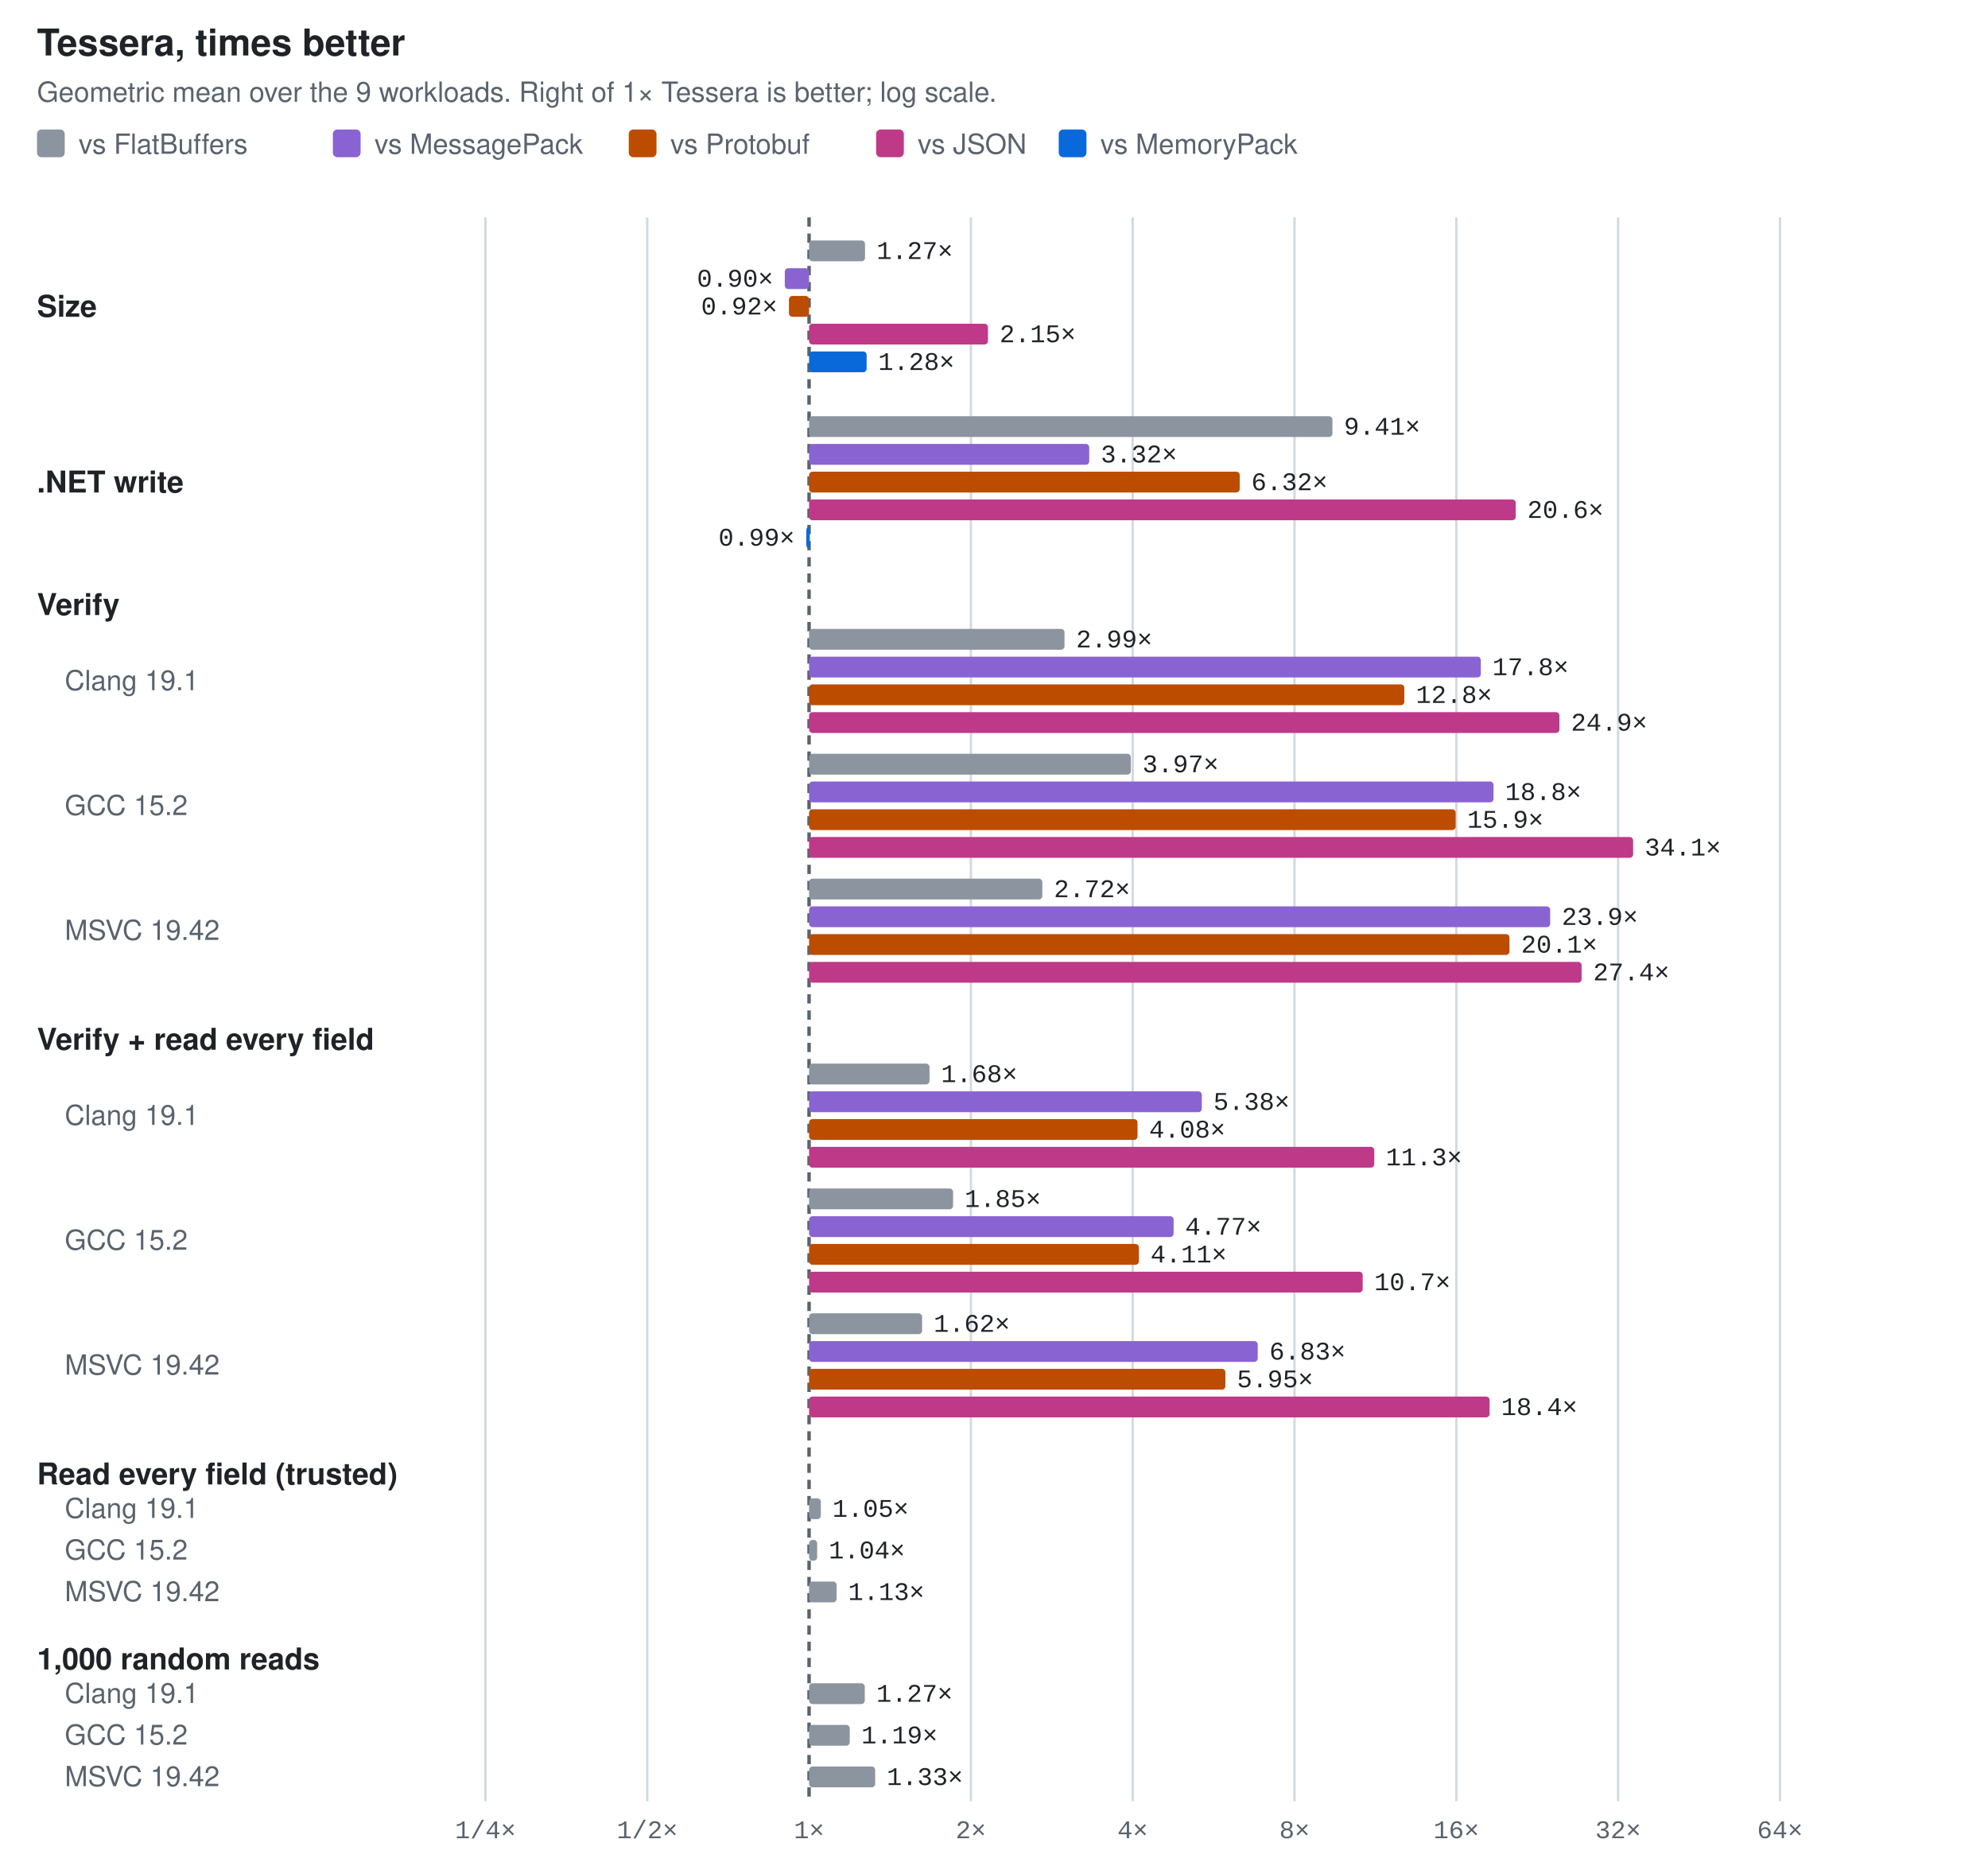
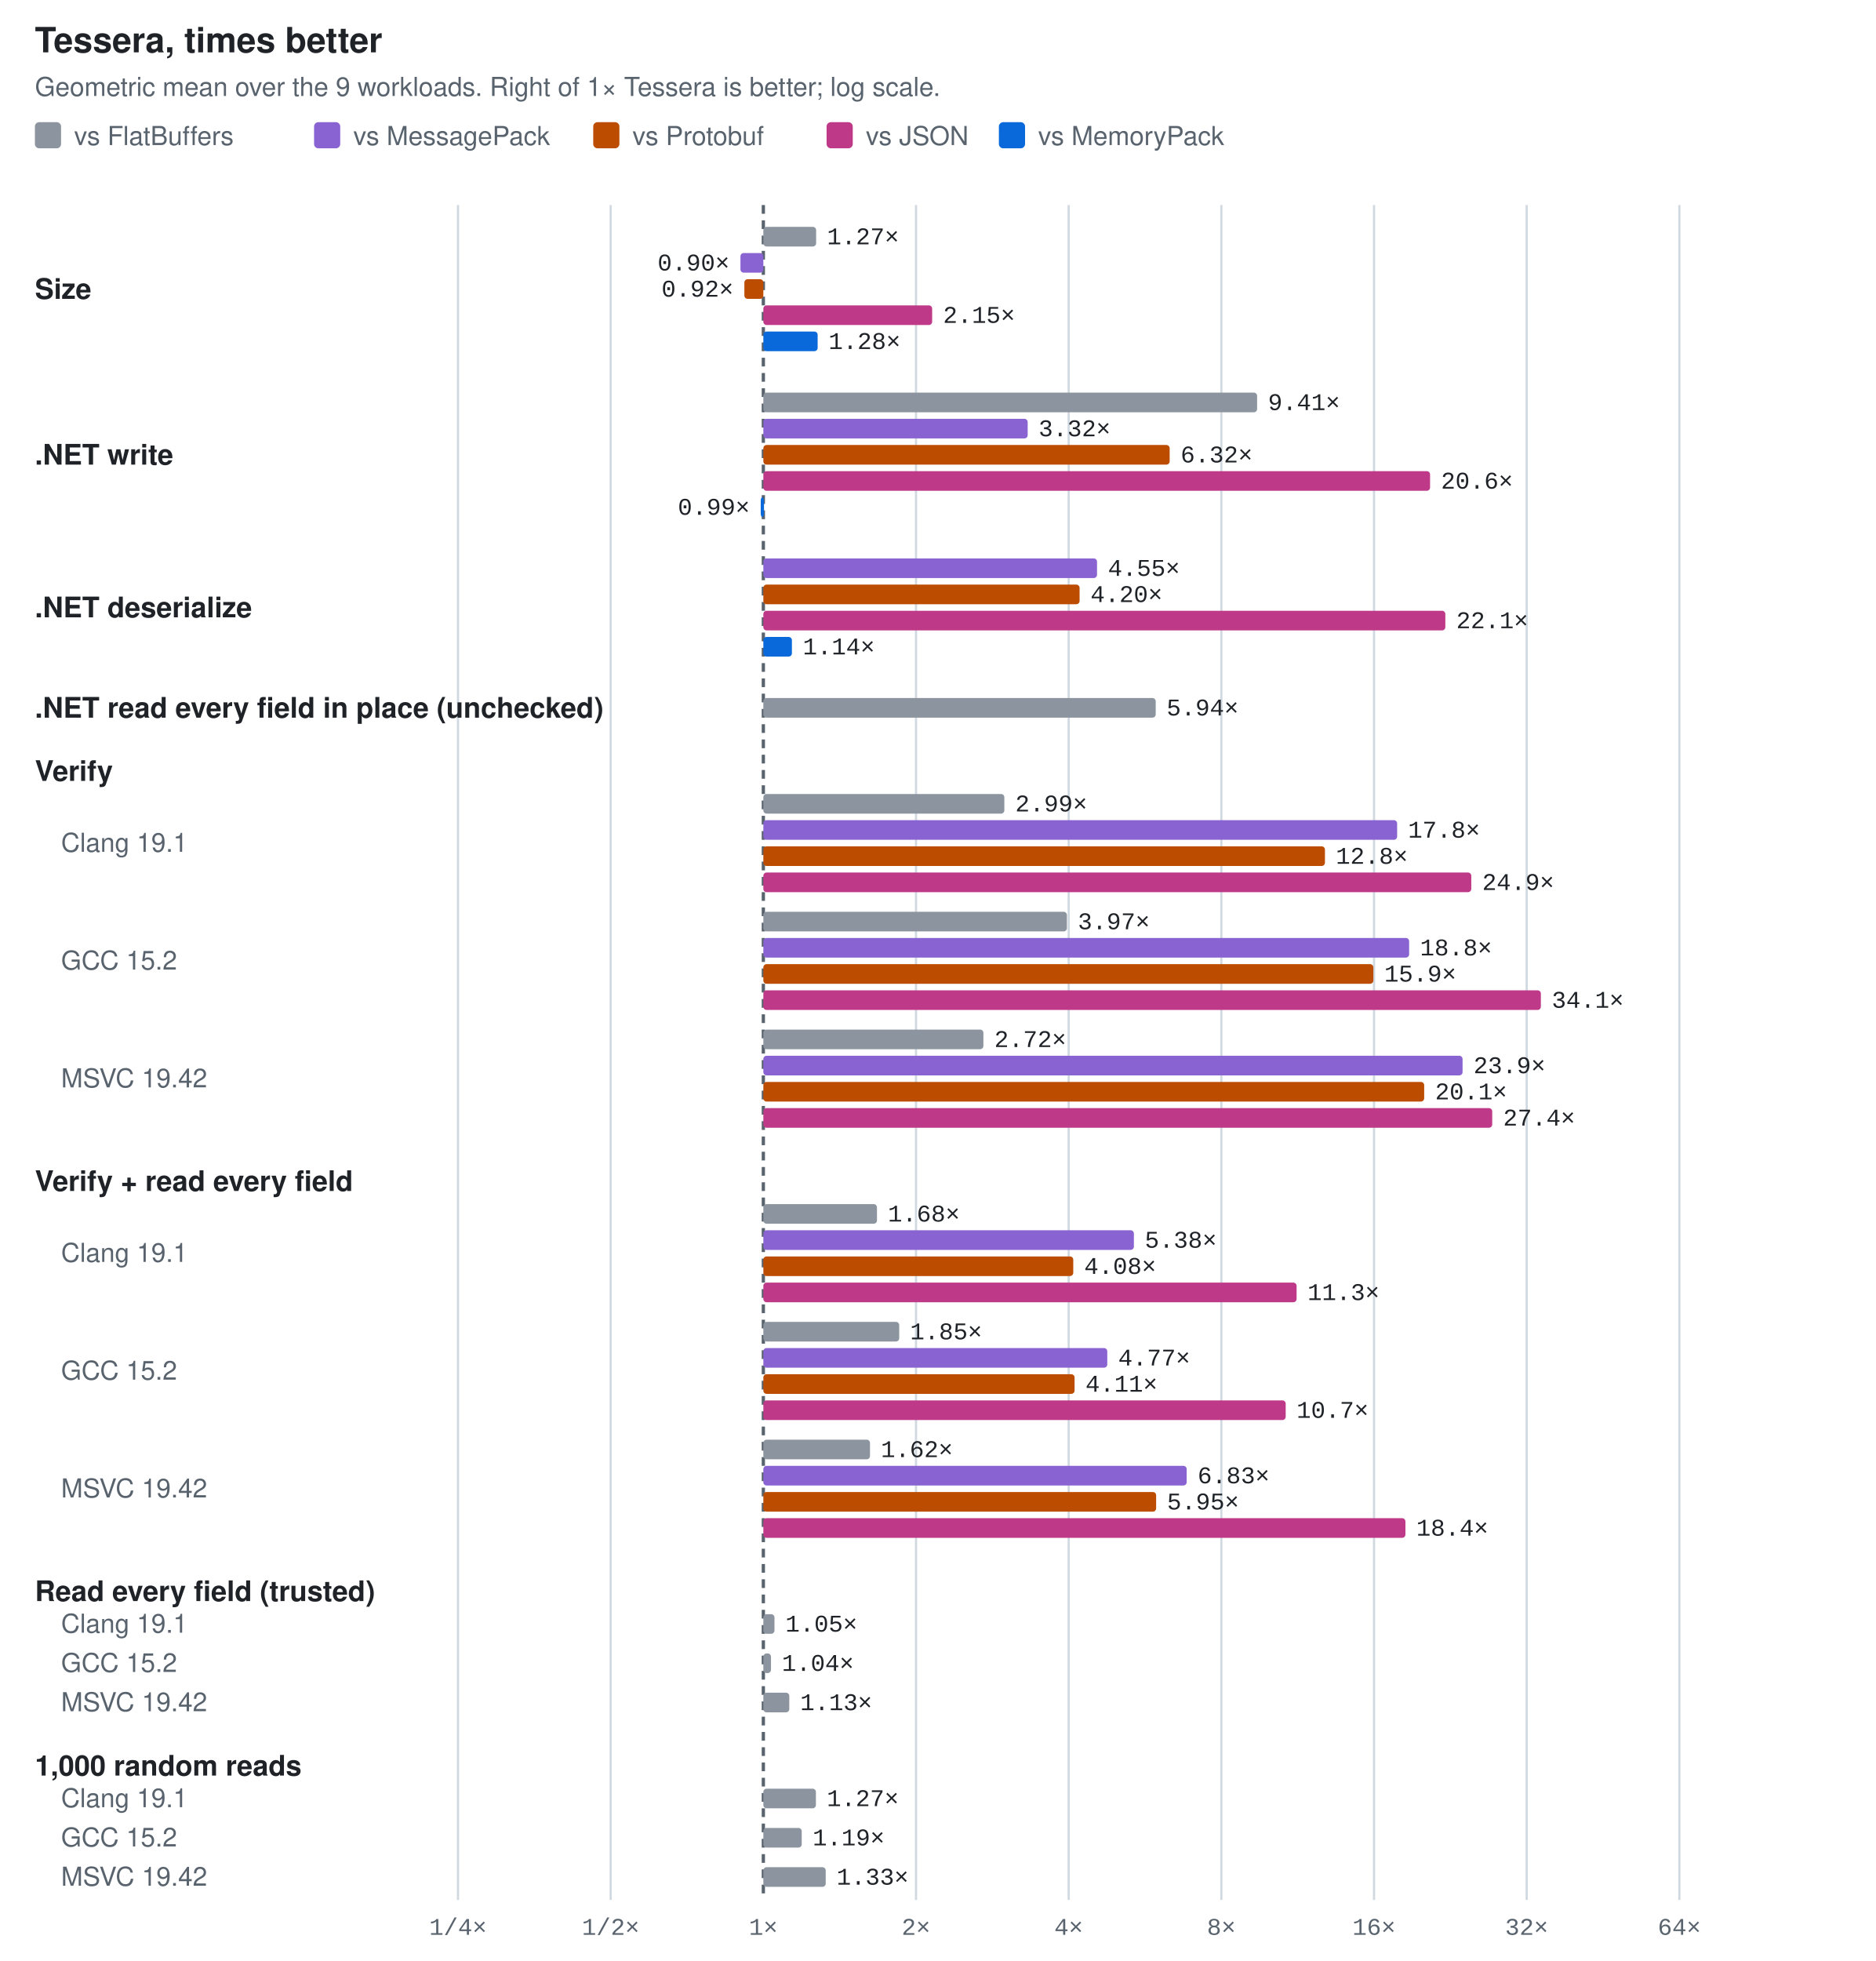
- <svg xmlns="http://www.w3.org/2000/svg" width="860" height="807" viewBox="0 0 860 807" font-family="-apple-system, BlinkMacSystemFont, 'Segoe UI', Helvetica, Arial, sans-serif">
+ <svg xmlns="http://www.w3.org/2000/svg" width="860" height="899" viewBox="0 0 860 899" font-family="-apple-system, BlinkMacSystemFont, 'Segoe UI', Helvetica, Arial, sans-serif">
  <text x="16" y="24" fill="#1f2328" font-size="16" text-anchor="start" font-weight="600">Tessera, times better</text>
  <text x="16" y="44" fill="#59636e" font-size="12" text-anchor="start">Geometric mean over the 9 workloads. Right of 1× Tessera is better; log scale.</text>
  <rect x="16" y="56" width="12" height="12" rx="2" fill="#8c959f" />
  <text x="34" y="66.5" fill="#59636e" font-size="12" text-anchor="start">vs FlatBuffers</text>
  <rect x="144" y="56" width="12" height="12" rx="2" fill="#8a63d2" />
  <text x="162" y="66.5" fill="#59636e" font-size="12" text-anchor="start">vs MessagePack</text>
  <rect x="272" y="56" width="12" height="12" rx="2" fill="#bc4c00" />
  <text x="290" y="66.5" fill="#59636e" font-size="12" text-anchor="start">vs Protobuf</text>
  <rect x="379" y="56" width="12" height="12" rx="2" fill="#bf3989" />
  <text x="397" y="66.5" fill="#59636e" font-size="12" text-anchor="start">vs JSON</text>
  <rect x="458" y="56" width="12" height="12" rx="2" fill="#0969da" />
  <text x="476" y="66.5" fill="#59636e" font-size="12" text-anchor="start">vs MemoryPack</text>
-   <line x1="210" y1="94" x2="210" y2="779" stroke="#d1d9e0" stroke-width="1" />
-   <text x="210" y="795" fill="#59636e" font-size="11" text-anchor="middle" font-family="ui-monospace, SFMono-Regular, Consolas, 'Liberation Mono', monospace">1/4×</text>
-   <line x1="280" y1="94" x2="280" y2="779" stroke="#d1d9e0" stroke-width="1" />
-   <text x="280" y="795" fill="#59636e" font-size="11" text-anchor="middle" font-family="ui-monospace, SFMono-Regular, Consolas, 'Liberation Mono', monospace">1/2×</text>
-   <line x1="350" y1="94" x2="350" y2="779" stroke="#59636e" stroke-width="1.5" stroke-dasharray="4 3" />
-   <text x="350" y="795" fill="#59636e" font-size="11" text-anchor="middle" font-family="ui-monospace, SFMono-Regular, Consolas, 'Liberation Mono', monospace">1×</text>
-   <line x1="420" y1="94" x2="420" y2="779" stroke="#d1d9e0" stroke-width="1" />
-   <text x="420" y="795" fill="#59636e" font-size="11" text-anchor="middle" font-family="ui-monospace, SFMono-Regular, Consolas, 'Liberation Mono', monospace">2×</text>
-   <line x1="490" y1="94" x2="490" y2="779" stroke="#d1d9e0" stroke-width="1" />
-   <text x="490" y="795" fill="#59636e" font-size="11" text-anchor="middle" font-family="ui-monospace, SFMono-Regular, Consolas, 'Liberation Mono', monospace">4×</text>
-   <line x1="560" y1="94" x2="560" y2="779" stroke="#d1d9e0" stroke-width="1" />
-   <text x="560" y="795" fill="#59636e" font-size="11" text-anchor="middle" font-family="ui-monospace, SFMono-Regular, Consolas, 'Liberation Mono', monospace">8×</text>
-   <line x1="630" y1="94" x2="630" y2="779" stroke="#d1d9e0" stroke-width="1" />
-   <text x="630" y="795" fill="#59636e" font-size="11" text-anchor="middle" font-family="ui-monospace, SFMono-Regular, Consolas, 'Liberation Mono', monospace">16×</text>
-   <line x1="700" y1="94" x2="700" y2="779" stroke="#d1d9e0" stroke-width="1" />
-   <text x="700" y="795" fill="#59636e" font-size="11" text-anchor="middle" font-family="ui-monospace, SFMono-Regular, Consolas, 'Liberation Mono', monospace">32×</text>
-   <line x1="770" y1="94" x2="770" y2="779" stroke="#d1d9e0" stroke-width="1" />
-   <text x="770" y="795" fill="#59636e" font-size="11" text-anchor="middle" font-family="ui-monospace, SFMono-Regular, Consolas, 'Liberation Mono', monospace">64×</text>
+   <line x1="210" y1="94" x2="210" y2="871" stroke="#d1d9e0" stroke-width="1" />
+   <text x="210" y="887" fill="#59636e" font-size="11" text-anchor="middle" font-family="ui-monospace, SFMono-Regular, Consolas, 'Liberation Mono', monospace">1/4×</text>
+   <line x1="280" y1="94" x2="280" y2="871" stroke="#d1d9e0" stroke-width="1" />
+   <text x="280" y="887" fill="#59636e" font-size="11" text-anchor="middle" font-family="ui-monospace, SFMono-Regular, Consolas, 'Liberation Mono', monospace">1/2×</text>
+   <line x1="350" y1="94" x2="350" y2="871" stroke="#59636e" stroke-width="1.5" stroke-dasharray="4 3" />
+   <text x="350" y="887" fill="#59636e" font-size="11" text-anchor="middle" font-family="ui-monospace, SFMono-Regular, Consolas, 'Liberation Mono', monospace">1×</text>
+   <line x1="420" y1="94" x2="420" y2="871" stroke="#d1d9e0" stroke-width="1" />
+   <text x="420" y="887" fill="#59636e" font-size="11" text-anchor="middle" font-family="ui-monospace, SFMono-Regular, Consolas, 'Liberation Mono', monospace">2×</text>
+   <line x1="490" y1="94" x2="490" y2="871" stroke="#d1d9e0" stroke-width="1" />
+   <text x="490" y="887" fill="#59636e" font-size="11" text-anchor="middle" font-family="ui-monospace, SFMono-Regular, Consolas, 'Liberation Mono', monospace">4×</text>
+   <line x1="560" y1="94" x2="560" y2="871" stroke="#d1d9e0" stroke-width="1" />
+   <text x="560" y="887" fill="#59636e" font-size="11" text-anchor="middle" font-family="ui-monospace, SFMono-Regular, Consolas, 'Liberation Mono', monospace">8×</text>
+   <line x1="630" y1="94" x2="630" y2="871" stroke="#d1d9e0" stroke-width="1" />
+   <text x="630" y="887" fill="#59636e" font-size="11" text-anchor="middle" font-family="ui-monospace, SFMono-Regular, Consolas, 'Liberation Mono', monospace">16×</text>
+   <line x1="700" y1="94" x2="700" y2="871" stroke="#d1d9e0" stroke-width="1" />
+   <text x="700" y="887" fill="#59636e" font-size="11" text-anchor="middle" font-family="ui-monospace, SFMono-Regular, Consolas, 'Liberation Mono', monospace">32×</text>
+   <line x1="770" y1="94" x2="770" y2="871" stroke="#d1d9e0" stroke-width="1" />
+   <text x="770" y="887" fill="#59636e" font-size="11" text-anchor="middle" font-family="ui-monospace, SFMono-Regular, Consolas, 'Liberation Mono', monospace">64×</text>
  <text x="16" y="137" fill="#1f2328" font-size="13" text-anchor="start" font-weight="600">Size</text>
  <rect x="350" y="104" width="24.2" height="9" rx="1.5" fill="#8c959f" />
  <text x="379.2" y="112" fill="#1f2328" font-size="11" text-anchor="start" font-family="ui-monospace, SFMono-Regular, Consolas, 'Liberation Mono', monospace">1.27×</text>
  <rect x="339.5" y="116" width="10.5" height="9" rx="1.5" fill="#8a63d2" />
  <text x="334.5" y="124" fill="#1f2328" font-size="11" text-anchor="end" font-family="ui-monospace, SFMono-Regular, Consolas, 'Liberation Mono', monospace">0.90×</text>
  <rect x="341.3" y="128" width="8.7" height="9" rx="1.5" fill="#bc4c00" />
  <text x="336.3" y="136" fill="#1f2328" font-size="11" text-anchor="end" font-family="ui-monospace, SFMono-Regular, Consolas, 'Liberation Mono', monospace">0.92×</text>
  <rect x="350" y="140" width="77.4" height="9" rx="1.5" fill="#bf3989" />
  <text x="432.4" y="148" fill="#1f2328" font-size="11" text-anchor="start" font-family="ui-monospace, SFMono-Regular, Consolas, 'Liberation Mono', monospace">2.15×</text>
  <rect x="350" y="152" width="24.9" height="9" rx="1.5" fill="#0969da" />
  <text x="379.9" y="160" fill="#1f2328" font-size="11" text-anchor="start" font-family="ui-monospace, SFMono-Regular, Consolas, 'Liberation Mono', monospace">1.28×</text>
  <text x="16" y="213" fill="#1f2328" font-size="13" text-anchor="start" font-weight="600">.NET write</text>
  <rect x="350" y="180" width="226.4" height="9" rx="1.5" fill="#8c959f" />
  <text x="581.4" y="188" fill="#1f2328" font-size="11" text-anchor="start" font-family="ui-monospace, SFMono-Regular, Consolas, 'Liberation Mono', monospace">9.41×</text>
  <rect x="350" y="192" width="121.2" height="9" rx="1.5" fill="#8a63d2" />
  <text x="476.2" y="200" fill="#1f2328" font-size="11" text-anchor="start" font-family="ui-monospace, SFMono-Regular, Consolas, 'Liberation Mono', monospace">3.32×</text>
  <rect x="350" y="204" width="186.3" height="9" rx="1.5" fill="#bc4c00" />
  <text x="541.3" y="212" fill="#1f2328" font-size="11" text-anchor="start" font-family="ui-monospace, SFMono-Regular, Consolas, 'Liberation Mono', monospace">6.32×</text>
  <rect x="350" y="216" width="305.7" height="9" rx="1.5" fill="#bf3989" />
  <text x="660.7" y="224" fill="#1f2328" font-size="11" text-anchor="start" font-family="ui-monospace, SFMono-Regular, Consolas, 'Liberation Mono', monospace">20.6×</text>
  <rect x="348.8" y="228" width="1.5" height="9" rx="1.5" fill="#0969da" />
  <text x="343.8" y="236" fill="#1f2328" font-size="11" text-anchor="end" font-family="ui-monospace, SFMono-Regular, Consolas, 'Liberation Mono', monospace">0.99×</text>
-   <text x="16" y="266" fill="#1f2328" font-size="13" text-anchor="start" font-weight="600">Verify</text>
-   <text x="28" y="298.5" fill="#59636e" font-size="12" text-anchor="start">Clang 19.1</text>
-   <rect x="350" y="272" width="110.5" height="9" rx="1.5" fill="#8c959f" />
-   <text x="465.5" y="280" fill="#1f2328" font-size="11" text-anchor="start" font-family="ui-monospace, SFMono-Regular, Consolas, 'Liberation Mono', monospace">2.99×</text>
-   <rect x="350" y="284" width="290.6" height="9" rx="1.5" fill="#8a63d2" />
-   <text x="645.6" y="292" fill="#1f2328" font-size="11" text-anchor="start" font-family="ui-monospace, SFMono-Regular, Consolas, 'Liberation Mono', monospace">17.8×</text>
-   <rect x="350" y="296" width="257.5" height="9" rx="1.5" fill="#bc4c00" />
-   <text x="612.5" y="304" fill="#1f2328" font-size="11" text-anchor="start" font-family="ui-monospace, SFMono-Regular, Consolas, 'Liberation Mono', monospace">12.8×</text>
-   <rect x="350" y="308" width="324.6" height="9" rx="1.5" fill="#bf3989" />
-   <text x="679.6" y="316" fill="#1f2328" font-size="11" text-anchor="start" font-family="ui-monospace, SFMono-Regular, Consolas, 'Liberation Mono', monospace">24.9×</text>
-   <text x="28" y="352.5" fill="#59636e" font-size="12" text-anchor="start">GCC 15.2</text>
-   <rect x="350" y="326" width="139.2" height="9" rx="1.5" fill="#8c959f" />
-   <text x="494.2" y="334" fill="#1f2328" font-size="11" text-anchor="start" font-family="ui-monospace, SFMono-Regular, Consolas, 'Liberation Mono', monospace">3.97×</text>
-   <rect x="350" y="338" width="296.1" height="9" rx="1.5" fill="#8a63d2" />
-   <text x="651.1" y="346" fill="#1f2328" font-size="11" text-anchor="start" font-family="ui-monospace, SFMono-Regular, Consolas, 'Liberation Mono', monospace">18.8×</text>
-   <rect x="350" y="350" width="279.7" height="9" rx="1.5" fill="#bc4c00" />
-   <text x="634.7" y="358" fill="#1f2328" font-size="11" text-anchor="start" font-family="ui-monospace, SFMono-Regular, Consolas, 'Liberation Mono', monospace">15.9×</text>
-   <rect x="350" y="362" width="356.5" height="9" rx="1.5" fill="#bf3989" />
-   <text x="711.5" y="370" fill="#1f2328" font-size="11" text-anchor="start" font-family="ui-monospace, SFMono-Regular, Consolas, 'Liberation Mono', monospace">34.1×</text>
-   <text x="28" y="406.5" fill="#59636e" font-size="12" text-anchor="start">MSVC 19.42</text>
-   <rect x="350" y="380" width="100.9" height="9" rx="1.5" fill="#8c959f" />
-   <text x="455.9" y="388" fill="#1f2328" font-size="11" text-anchor="start" font-family="ui-monospace, SFMono-Regular, Consolas, 'Liberation Mono', monospace">2.72×</text>
-   <rect x="350" y="392" width="320.6" height="9" rx="1.5" fill="#8a63d2" />
-   <text x="675.6" y="400" fill="#1f2328" font-size="11" text-anchor="start" font-family="ui-monospace, SFMono-Regular, Consolas, 'Liberation Mono', monospace">23.9×</text>
-   <rect x="350" y="404" width="303" height="9" rx="1.5" fill="#bc4c00" />
-   <text x="658" y="412" fill="#1f2328" font-size="11" text-anchor="start" font-family="ui-monospace, SFMono-Regular, Consolas, 'Liberation Mono', monospace">20.1×</text>
-   <rect x="350" y="416" width="334.2" height="9" rx="1.5" fill="#bf3989" />
-   <text x="689.2" y="424" fill="#1f2328" font-size="11" text-anchor="start" font-family="ui-monospace, SFMono-Regular, Consolas, 'Liberation Mono', monospace">27.4×</text>
-   <text x="16" y="454" fill="#1f2328" font-size="13" text-anchor="start" font-weight="600">Verify + read every field</text>
-   <text x="28" y="486.5" fill="#59636e" font-size="12" text-anchor="start">Clang 19.1</text>
-   <rect x="350" y="460" width="52.1" height="9" rx="1.5" fill="#8c959f" />
-   <text x="407.1" y="468" fill="#1f2328" font-size="11" text-anchor="start" font-family="ui-monospace, SFMono-Regular, Consolas, 'Liberation Mono', monospace">1.68×</text>
-   <rect x="350" y="472" width="169.9" height="9" rx="1.5" fill="#8a63d2" />
-   <text x="524.9" y="480" fill="#1f2328" font-size="11" text-anchor="start" font-family="ui-monospace, SFMono-Regular, Consolas, 'Liberation Mono', monospace">5.38×</text>
-   <rect x="350" y="484" width="142.1" height="9" rx="1.5" fill="#bc4c00" />
-   <text x="497.1" y="492" fill="#1f2328" font-size="11" text-anchor="start" font-family="ui-monospace, SFMono-Regular, Consolas, 'Liberation Mono', monospace">4.08×</text>
-   <rect x="350" y="496" width="244.5" height="9" rx="1.5" fill="#bf3989" />
-   <text x="599.5" y="504" fill="#1f2328" font-size="11" text-anchor="start" font-family="ui-monospace, SFMono-Regular, Consolas, 'Liberation Mono', monospace">11.3×</text>
-   <text x="28" y="540.5" fill="#59636e" font-size="12" text-anchor="start">GCC 15.2</text>
-   <rect x="350" y="514" width="62.3" height="9" rx="1.5" fill="#8c959f" />
-   <text x="417.3" y="522" fill="#1f2328" font-size="11" text-anchor="start" font-family="ui-monospace, SFMono-Regular, Consolas, 'Liberation Mono', monospace">1.85×</text>
-   <rect x="350" y="526" width="157.7" height="9" rx="1.5" fill="#8a63d2" />
-   <text x="512.7" y="534" fill="#1f2328" font-size="11" text-anchor="start" font-family="ui-monospace, SFMono-Regular, Consolas, 'Liberation Mono', monospace">4.77×</text>
-   <rect x="350" y="538" width="142.7" height="9" rx="1.5" fill="#bc4c00" />
-   <text x="497.7" y="546" fill="#1f2328" font-size="11" text-anchor="start" font-family="ui-monospace, SFMono-Regular, Consolas, 'Liberation Mono', monospace">4.11×</text>
-   <rect x="350" y="550" width="239.5" height="9" rx="1.5" fill="#bf3989" />
-   <text x="594.5" y="558" fill="#1f2328" font-size="11" text-anchor="start" font-family="ui-monospace, SFMono-Regular, Consolas, 'Liberation Mono', monospace">10.7×</text>
-   <text x="28" y="594.5" fill="#59636e" font-size="12" text-anchor="start">MSVC 19.42</text>
-   <rect x="350" y="568" width="48.9" height="9" rx="1.5" fill="#8c959f" />
-   <text x="403.9" y="576" fill="#1f2328" font-size="11" text-anchor="start" font-family="ui-monospace, SFMono-Regular, Consolas, 'Liberation Mono', monospace">1.62×</text>
-   <rect x="350" y="580" width="194.1" height="9" rx="1.5" fill="#8a63d2" />
-   <text x="549.1" y="588" fill="#1f2328" font-size="11" text-anchor="start" font-family="ui-monospace, SFMono-Regular, Consolas, 'Liberation Mono', monospace">6.83×</text>
-   <rect x="350" y="592" width="180.1" height="9" rx="1.5" fill="#bc4c00" />
-   <text x="535.1" y="600" fill="#1f2328" font-size="11" text-anchor="start" font-family="ui-monospace, SFMono-Regular, Consolas, 'Liberation Mono', monospace">5.95×</text>
-   <rect x="350" y="604" width="294.4" height="9" rx="1.5" fill="#bf3989" />
-   <text x="649.4" y="612" fill="#1f2328" font-size="11" text-anchor="start" font-family="ui-monospace, SFMono-Regular, Consolas, 'Liberation Mono', monospace">18.4×</text>
-   <text x="16" y="642" fill="#1f2328" font-size="13" text-anchor="start" font-weight="600">Read every field (trusted)</text>
-   <text x="28" y="656.5" fill="#59636e" font-size="12" text-anchor="start">Clang 19.1</text>
-   <rect x="350" y="648" width="5.1" height="9" rx="1.5" fill="#8c959f" />
-   <text x="360.1" y="656" fill="#1f2328" font-size="11" text-anchor="start" font-family="ui-monospace, SFMono-Regular, Consolas, 'Liberation Mono', monospace">1.05×</text>
-   <text x="28" y="674.5" fill="#59636e" font-size="12" text-anchor="start">GCC 15.2</text>
-   <rect x="350" y="666" width="3.5" height="9" rx="1.5" fill="#8c959f" />
-   <text x="358.5" y="674" fill="#1f2328" font-size="11" text-anchor="start" font-family="ui-monospace, SFMono-Regular, Consolas, 'Liberation Mono', monospace">1.04×</text>
-   <text x="28" y="692.5" fill="#59636e" font-size="12" text-anchor="start">MSVC 19.42</text>
-   <rect x="350" y="684" width="11.9" height="9" rx="1.5" fill="#8c959f" />
-   <text x="366.9" y="692" fill="#1f2328" font-size="11" text-anchor="start" font-family="ui-monospace, SFMono-Regular, Consolas, 'Liberation Mono', monospace">1.13×</text>
-   <text x="16" y="722" fill="#1f2328" font-size="13" text-anchor="start" font-weight="600">1,000 random reads</text>
-   <text x="28" y="736.5" fill="#59636e" font-size="12" text-anchor="start">Clang 19.1</text>
-   <rect x="350" y="728" width="24.1" height="9" rx="1.5" fill="#8c959f" />
-   <text x="379.1" y="736" fill="#1f2328" font-size="11" text-anchor="start" font-family="ui-monospace, SFMono-Regular, Consolas, 'Liberation Mono', monospace">1.27×</text>
-   <text x="28" y="754.5" fill="#59636e" font-size="12" text-anchor="start">GCC 15.2</text>
-   <rect x="350" y="746" width="17.6" height="9" rx="1.5" fill="#8c959f" />
-   <text x="372.6" y="754" fill="#1f2328" font-size="11" text-anchor="start" font-family="ui-monospace, SFMono-Regular, Consolas, 'Liberation Mono', monospace">1.19×</text>
-   <text x="28" y="772.5" fill="#59636e" font-size="12" text-anchor="start">MSVC 19.42</text>
-   <rect x="350" y="764" width="28.6" height="9" rx="1.5" fill="#8c959f" />
-   <text x="383.6" y="772" fill="#1f2328" font-size="11" text-anchor="start" font-family="ui-monospace, SFMono-Regular, Consolas, 'Liberation Mono', monospace">1.33×</text>
+   <text x="16" y="283" fill="#1f2328" font-size="13" text-anchor="start" font-weight="600">.NET deserialize</text>
+   <rect x="350" y="256" width="153" height="9" rx="1.5" fill="#8a63d2" />
+   <text x="508" y="264" fill="#1f2328" font-size="11" text-anchor="start" font-family="ui-monospace, SFMono-Regular, Consolas, 'Liberation Mono', monospace">4.55×</text>
+   <rect x="350" y="268" width="145" height="9" rx="1.5" fill="#bc4c00" />
+   <text x="500" y="276" fill="#1f2328" font-size="11" text-anchor="start" font-family="ui-monospace, SFMono-Regular, Consolas, 'Liberation Mono', monospace">4.20×</text>
+   <rect x="350" y="280" width="312.7" height="9" rx="1.5" fill="#bf3989" />
+   <text x="667.7" y="288" fill="#1f2328" font-size="11" text-anchor="start" font-family="ui-monospace, SFMono-Regular, Consolas, 'Liberation Mono', monospace">22.1×</text>
+   <rect x="350" y="292" width="13.1" height="9" rx="1.5" fill="#0969da" />
+   <text x="368.1" y="300" fill="#1f2328" font-size="11" text-anchor="start" font-family="ui-monospace, SFMono-Regular, Consolas, 'Liberation Mono', monospace">1.14×</text>
+   <text x="16" y="329" fill="#1f2328" font-size="13" text-anchor="start" font-weight="600">.NET read every field in place (unchecked)</text>
+   <rect x="350" y="320" width="179.9" height="9" rx="1.5" fill="#8c959f" />
+   <text x="534.9" y="328" fill="#1f2328" font-size="11" text-anchor="start" font-family="ui-monospace, SFMono-Regular, Consolas, 'Liberation Mono', monospace">5.94×</text>
+   <text x="16" y="358" fill="#1f2328" font-size="13" text-anchor="start" font-weight="600">Verify</text>
+   <text x="28" y="390.5" fill="#59636e" font-size="12" text-anchor="start">Clang 19.1</text>
+   <rect x="350" y="364" width="110.5" height="9" rx="1.5" fill="#8c959f" />
+   <text x="465.5" y="372" fill="#1f2328" font-size="11" text-anchor="start" font-family="ui-monospace, SFMono-Regular, Consolas, 'Liberation Mono', monospace">2.99×</text>
+   <rect x="350" y="376" width="290.6" height="9" rx="1.5" fill="#8a63d2" />
+   <text x="645.6" y="384" fill="#1f2328" font-size="11" text-anchor="start" font-family="ui-monospace, SFMono-Regular, Consolas, 'Liberation Mono', monospace">17.8×</text>
+   <rect x="350" y="388" width="257.5" height="9" rx="1.5" fill="#bc4c00" />
+   <text x="612.5" y="396" fill="#1f2328" font-size="11" text-anchor="start" font-family="ui-monospace, SFMono-Regular, Consolas, 'Liberation Mono', monospace">12.8×</text>
+   <rect x="350" y="400" width="324.6" height="9" rx="1.5" fill="#bf3989" />
+   <text x="679.6" y="408" fill="#1f2328" font-size="11" text-anchor="start" font-family="ui-monospace, SFMono-Regular, Consolas, 'Liberation Mono', monospace">24.9×</text>
+   <text x="28" y="444.5" fill="#59636e" font-size="12" text-anchor="start">GCC 15.2</text>
+   <rect x="350" y="418" width="139.2" height="9" rx="1.5" fill="#8c959f" />
+   <text x="494.2" y="426" fill="#1f2328" font-size="11" text-anchor="start" font-family="ui-monospace, SFMono-Regular, Consolas, 'Liberation Mono', monospace">3.97×</text>
+   <rect x="350" y="430" width="296.1" height="9" rx="1.5" fill="#8a63d2" />
+   <text x="651.1" y="438" fill="#1f2328" font-size="11" text-anchor="start" font-family="ui-monospace, SFMono-Regular, Consolas, 'Liberation Mono', monospace">18.8×</text>
+   <rect x="350" y="442" width="279.7" height="9" rx="1.5" fill="#bc4c00" />
+   <text x="634.7" y="450" fill="#1f2328" font-size="11" text-anchor="start" font-family="ui-monospace, SFMono-Regular, Consolas, 'Liberation Mono', monospace">15.9×</text>
+   <rect x="350" y="454" width="356.5" height="9" rx="1.5" fill="#bf3989" />
+   <text x="711.5" y="462" fill="#1f2328" font-size="11" text-anchor="start" font-family="ui-monospace, SFMono-Regular, Consolas, 'Liberation Mono', monospace">34.1×</text>
+   <text x="28" y="498.5" fill="#59636e" font-size="12" text-anchor="start">MSVC 19.42</text>
+   <rect x="350" y="472" width="100.9" height="9" rx="1.5" fill="#8c959f" />
+   <text x="455.9" y="480" fill="#1f2328" font-size="11" text-anchor="start" font-family="ui-monospace, SFMono-Regular, Consolas, 'Liberation Mono', monospace">2.72×</text>
+   <rect x="350" y="484" width="320.6" height="9" rx="1.5" fill="#8a63d2" />
+   <text x="675.6" y="492" fill="#1f2328" font-size="11" text-anchor="start" font-family="ui-monospace, SFMono-Regular, Consolas, 'Liberation Mono', monospace">23.9×</text>
+   <rect x="350" y="496" width="303" height="9" rx="1.5" fill="#bc4c00" />
+   <text x="658" y="504" fill="#1f2328" font-size="11" text-anchor="start" font-family="ui-monospace, SFMono-Regular, Consolas, 'Liberation Mono', monospace">20.1×</text>
+   <rect x="350" y="508" width="334.2" height="9" rx="1.5" fill="#bf3989" />
+   <text x="689.2" y="516" fill="#1f2328" font-size="11" text-anchor="start" font-family="ui-monospace, SFMono-Regular, Consolas, 'Liberation Mono', monospace">27.4×</text>
+   <text x="16" y="546" fill="#1f2328" font-size="13" text-anchor="start" font-weight="600">Verify + read every field</text>
+   <text x="28" y="578.5" fill="#59636e" font-size="12" text-anchor="start">Clang 19.1</text>
+   <rect x="350" y="552" width="52.1" height="9" rx="1.5" fill="#8c959f" />
+   <text x="407.1" y="560" fill="#1f2328" font-size="11" text-anchor="start" font-family="ui-monospace, SFMono-Regular, Consolas, 'Liberation Mono', monospace">1.68×</text>
+   <rect x="350" y="564" width="169.9" height="9" rx="1.5" fill="#8a63d2" />
+   <text x="524.9" y="572" fill="#1f2328" font-size="11" text-anchor="start" font-family="ui-monospace, SFMono-Regular, Consolas, 'Liberation Mono', monospace">5.38×</text>
+   <rect x="350" y="576" width="142.1" height="9" rx="1.5" fill="#bc4c00" />
+   <text x="497.1" y="584" fill="#1f2328" font-size="11" text-anchor="start" font-family="ui-monospace, SFMono-Regular, Consolas, 'Liberation Mono', monospace">4.08×</text>
+   <rect x="350" y="588" width="244.5" height="9" rx="1.5" fill="#bf3989" />
+   <text x="599.5" y="596" fill="#1f2328" font-size="11" text-anchor="start" font-family="ui-monospace, SFMono-Regular, Consolas, 'Liberation Mono', monospace">11.3×</text>
+   <text x="28" y="632.5" fill="#59636e" font-size="12" text-anchor="start">GCC 15.2</text>
+   <rect x="350" y="606" width="62.3" height="9" rx="1.5" fill="#8c959f" />
+   <text x="417.3" y="614" fill="#1f2328" font-size="11" text-anchor="start" font-family="ui-monospace, SFMono-Regular, Consolas, 'Liberation Mono', monospace">1.85×</text>
+   <rect x="350" y="618" width="157.7" height="9" rx="1.5" fill="#8a63d2" />
+   <text x="512.7" y="626" fill="#1f2328" font-size="11" text-anchor="start" font-family="ui-monospace, SFMono-Regular, Consolas, 'Liberation Mono', monospace">4.77×</text>
+   <rect x="350" y="630" width="142.7" height="9" rx="1.5" fill="#bc4c00" />
+   <text x="497.7" y="638" fill="#1f2328" font-size="11" text-anchor="start" font-family="ui-monospace, SFMono-Regular, Consolas, 'Liberation Mono', monospace">4.11×</text>
+   <rect x="350" y="642" width="239.5" height="9" rx="1.5" fill="#bf3989" />
+   <text x="594.5" y="650" fill="#1f2328" font-size="11" text-anchor="start" font-family="ui-monospace, SFMono-Regular, Consolas, 'Liberation Mono', monospace">10.7×</text>
+   <text x="28" y="686.5" fill="#59636e" font-size="12" text-anchor="start">MSVC 19.42</text>
+   <rect x="350" y="660" width="48.9" height="9" rx="1.5" fill="#8c959f" />
+   <text x="403.9" y="668" fill="#1f2328" font-size="11" text-anchor="start" font-family="ui-monospace, SFMono-Regular, Consolas, 'Liberation Mono', monospace">1.62×</text>
+   <rect x="350" y="672" width="194.1" height="9" rx="1.5" fill="#8a63d2" />
+   <text x="549.1" y="680" fill="#1f2328" font-size="11" text-anchor="start" font-family="ui-monospace, SFMono-Regular, Consolas, 'Liberation Mono', monospace">6.83×</text>
+   <rect x="350" y="684" width="180.1" height="9" rx="1.5" fill="#bc4c00" />
+   <text x="535.1" y="692" fill="#1f2328" font-size="11" text-anchor="start" font-family="ui-monospace, SFMono-Regular, Consolas, 'Liberation Mono', monospace">5.95×</text>
+   <rect x="350" y="696" width="294.4" height="9" rx="1.5" fill="#bf3989" />
+   <text x="649.4" y="704" fill="#1f2328" font-size="11" text-anchor="start" font-family="ui-monospace, SFMono-Regular, Consolas, 'Liberation Mono', monospace">18.4×</text>
+   <text x="16" y="734" fill="#1f2328" font-size="13" text-anchor="start" font-weight="600">Read every field (trusted)</text>
+   <text x="28" y="748.5" fill="#59636e" font-size="12" text-anchor="start">Clang 19.1</text>
+   <rect x="350" y="740" width="5.1" height="9" rx="1.5" fill="#8c959f" />
+   <text x="360.1" y="748" fill="#1f2328" font-size="11" text-anchor="start" font-family="ui-monospace, SFMono-Regular, Consolas, 'Liberation Mono', monospace">1.05×</text>
+   <text x="28" y="766.5" fill="#59636e" font-size="12" text-anchor="start">GCC 15.2</text>
+   <rect x="350" y="758" width="3.5" height="9" rx="1.5" fill="#8c959f" />
+   <text x="358.5" y="766" fill="#1f2328" font-size="11" text-anchor="start" font-family="ui-monospace, SFMono-Regular, Consolas, 'Liberation Mono', monospace">1.04×</text>
+   <text x="28" y="784.5" fill="#59636e" font-size="12" text-anchor="start">MSVC 19.42</text>
+   <rect x="350" y="776" width="11.9" height="9" rx="1.5" fill="#8c959f" />
+   <text x="366.9" y="784" fill="#1f2328" font-size="11" text-anchor="start" font-family="ui-monospace, SFMono-Regular, Consolas, 'Liberation Mono', monospace">1.13×</text>
+   <text x="16" y="814" fill="#1f2328" font-size="13" text-anchor="start" font-weight="600">1,000 random reads</text>
+   <text x="28" y="828.5" fill="#59636e" font-size="12" text-anchor="start">Clang 19.1</text>
+   <rect x="350" y="820" width="24.1" height="9" rx="1.5" fill="#8c959f" />
+   <text x="379.1" y="828" fill="#1f2328" font-size="11" text-anchor="start" font-family="ui-monospace, SFMono-Regular, Consolas, 'Liberation Mono', monospace">1.27×</text>
+   <text x="28" y="846.5" fill="#59636e" font-size="12" text-anchor="start">GCC 15.2</text>
+   <rect x="350" y="838" width="17.6" height="9" rx="1.5" fill="#8c959f" />
+   <text x="372.6" y="846" fill="#1f2328" font-size="11" text-anchor="start" font-family="ui-monospace, SFMono-Regular, Consolas, 'Liberation Mono', monospace">1.19×</text>
+   <text x="28" y="864.5" fill="#59636e" font-size="12" text-anchor="start">MSVC 19.42</text>
+   <rect x="350" y="856" width="28.6" height="9" rx="1.5" fill="#8c959f" />
+   <text x="383.6" y="864" fill="#1f2328" font-size="11" text-anchor="start" font-family="ui-monospace, SFMono-Regular, Consolas, 'Liberation Mono', monospace">1.33×</text>
</svg>
